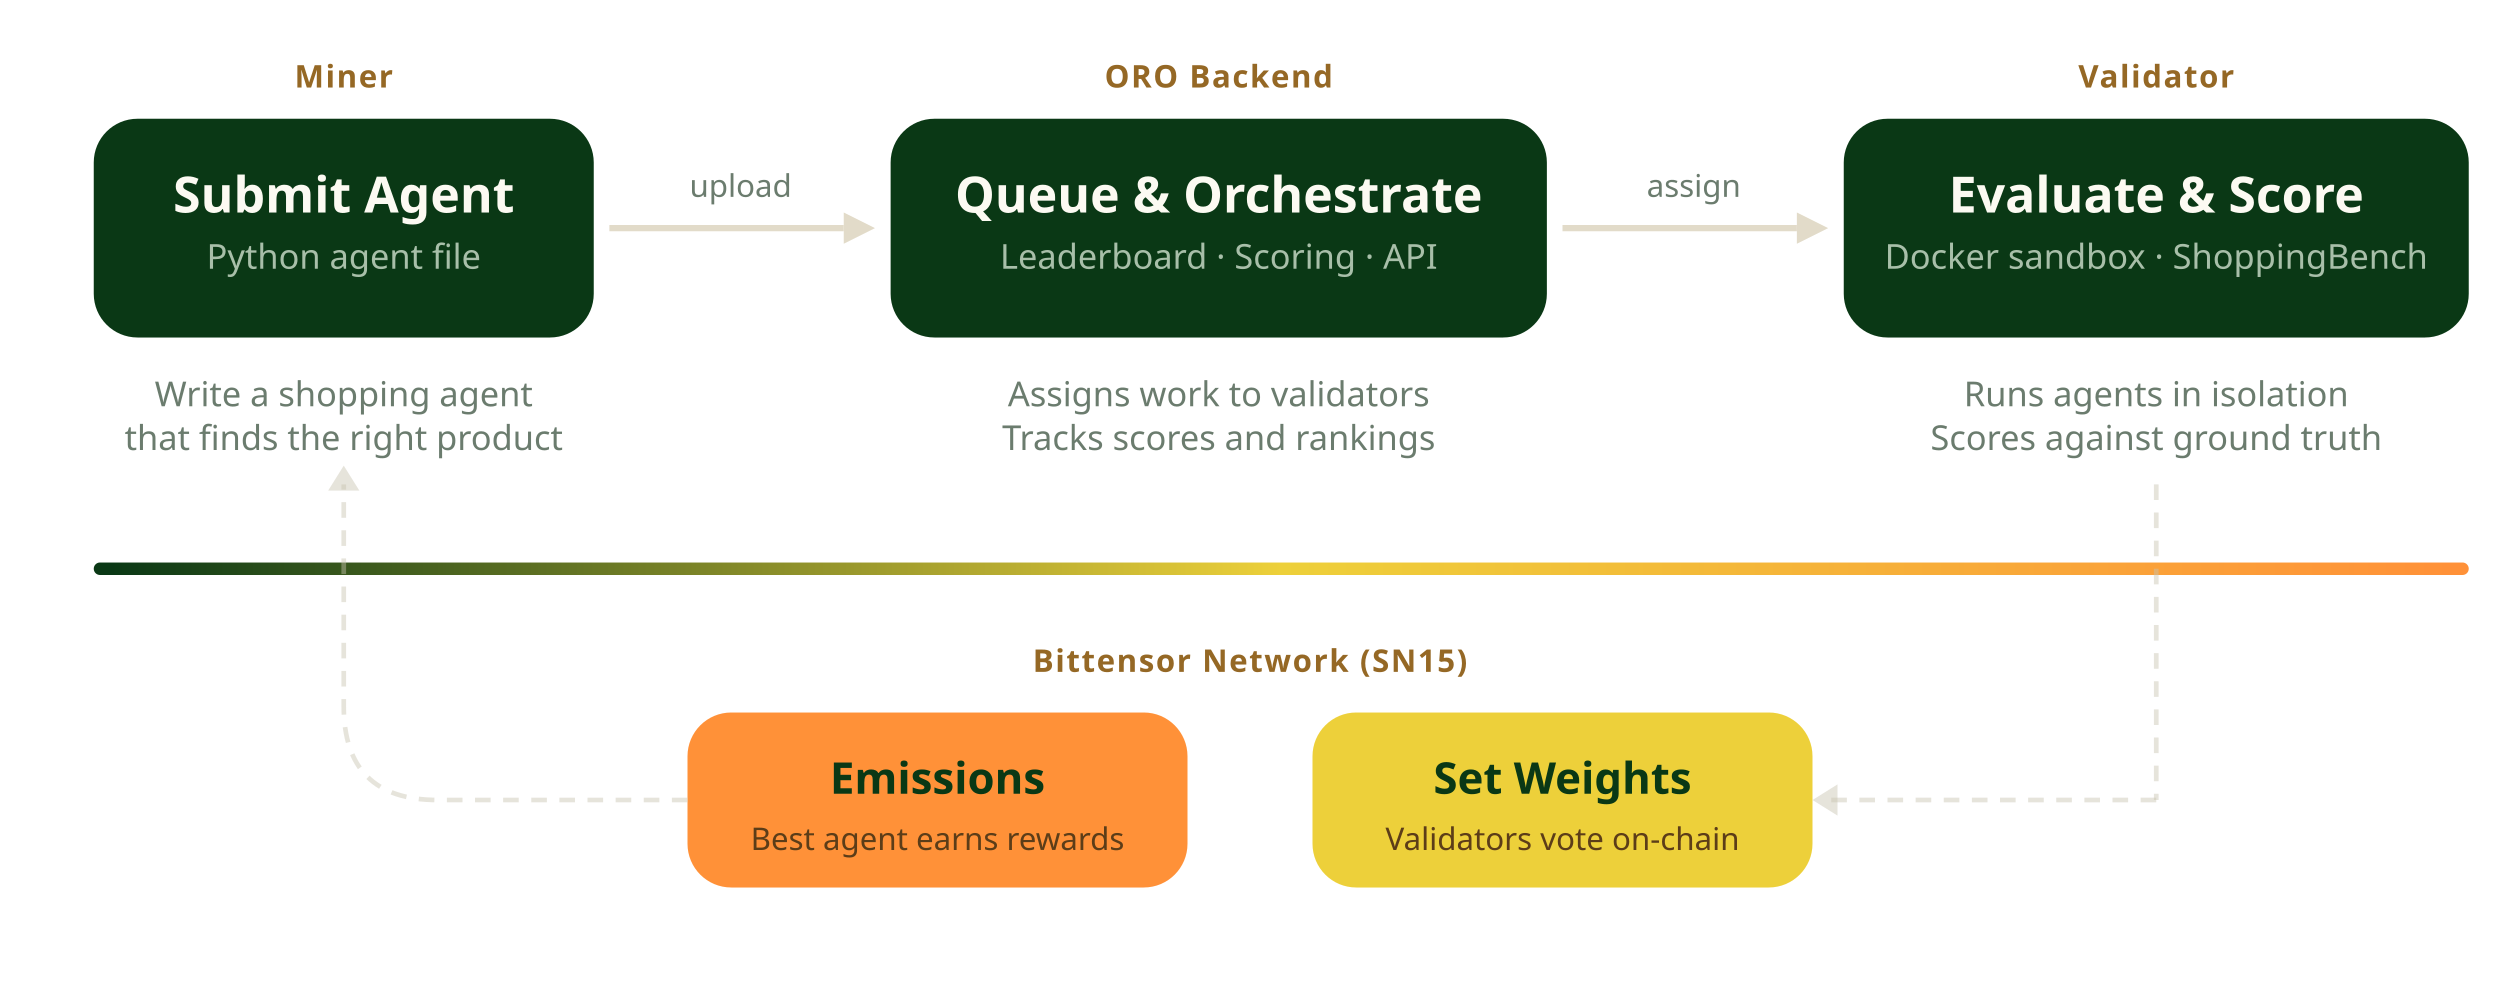
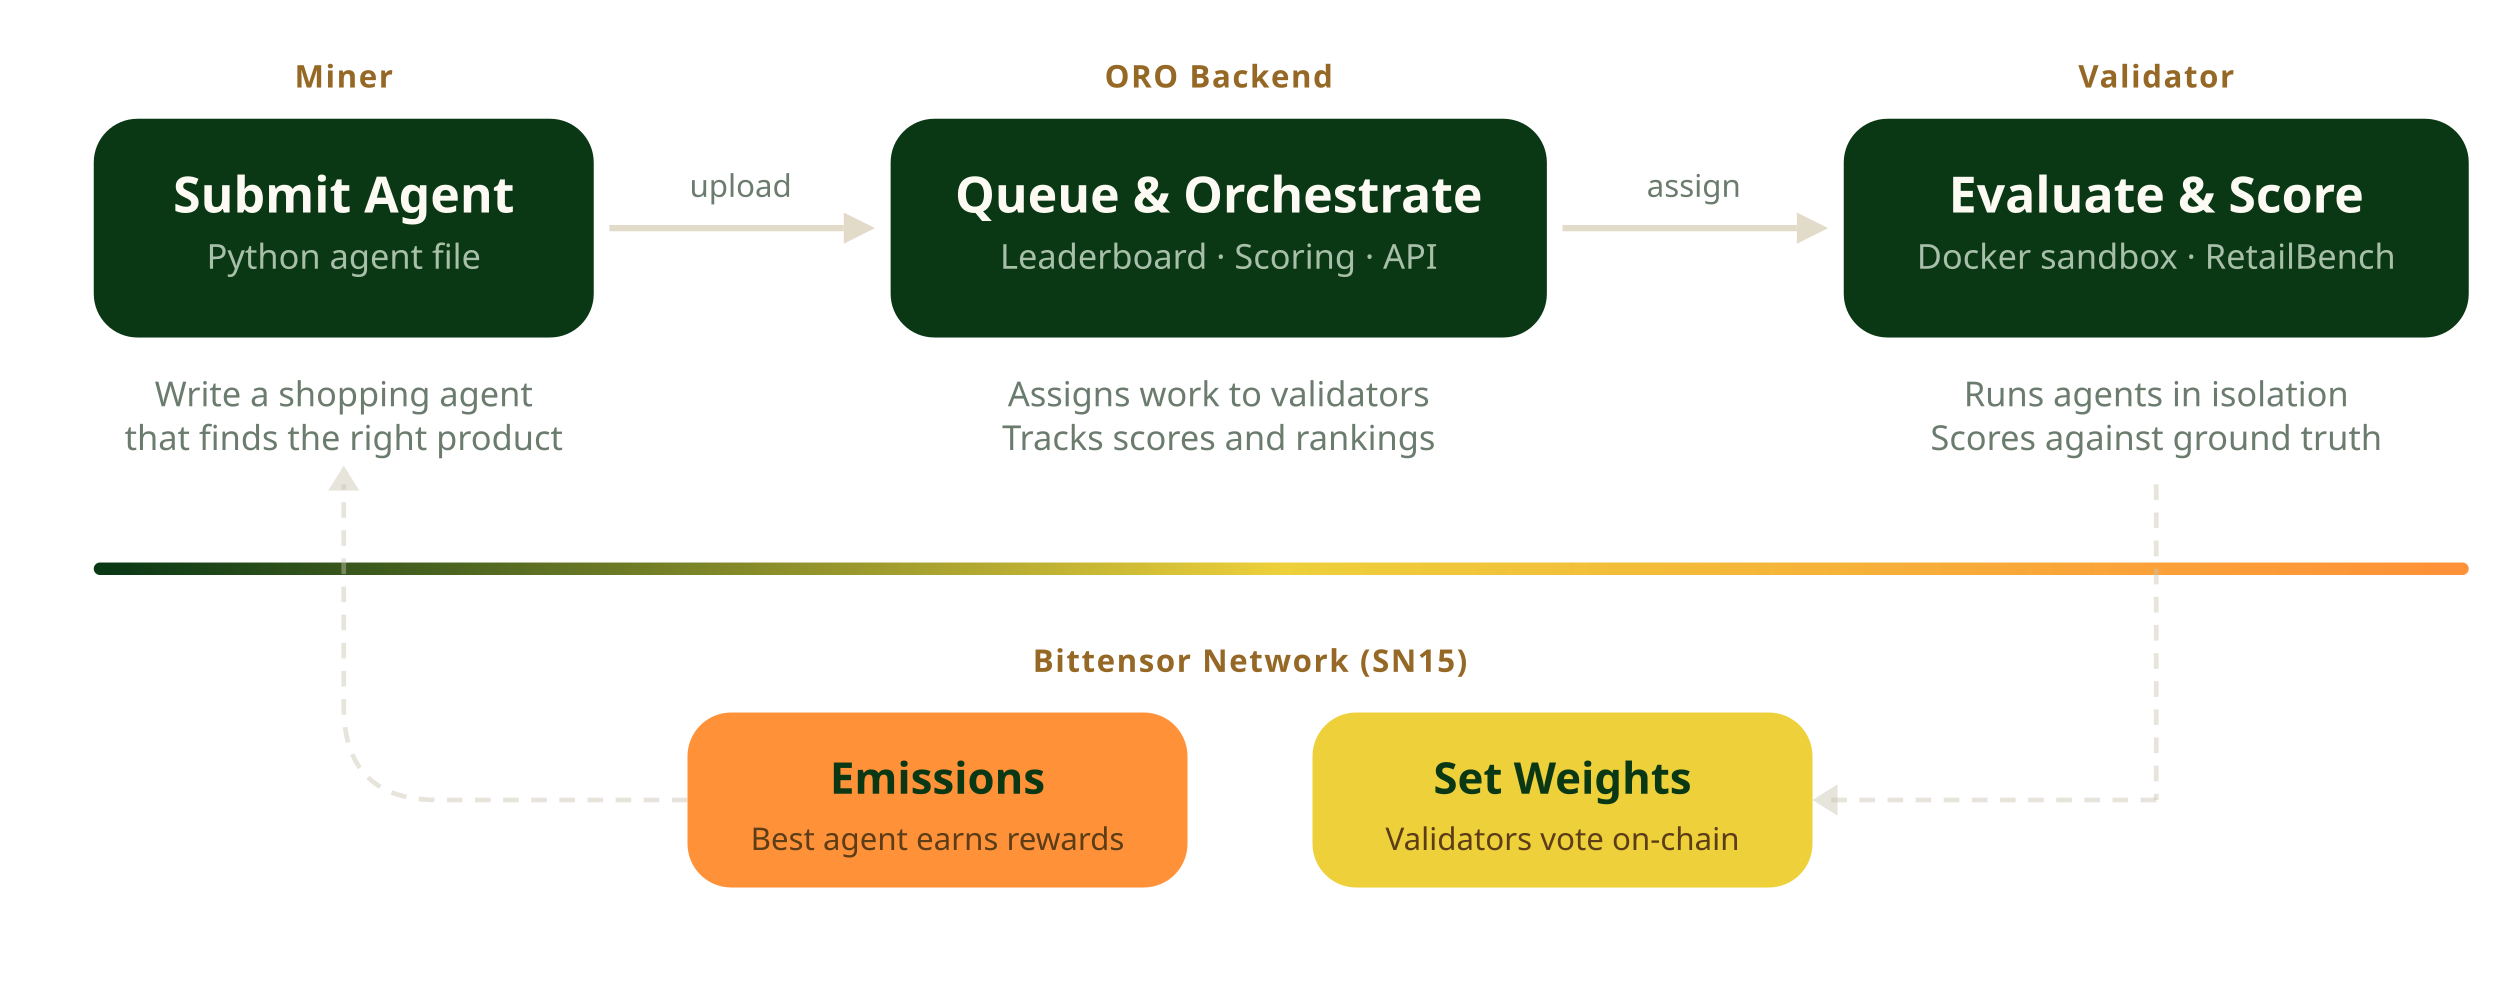
<svg xmlns="http://www.w3.org/2000/svg" viewBox="0 0 800 320" fill="none">
  <style>
    text { font-family: 'Plus Jakarta Sans', system-ui, sans-serif; }
    .box-label { font-size: 16px; font-weight: 800; fill: #FCFAF2; }
    .box-sub { font-size: 11px; fill: #A8BFA9; }
    .actor-label { font-size: 10px; font-weight: 600; fill: #956825; text-transform: uppercase; letter-spacing: 0.5px; }
    .arrow-label { font-size: 10px; fill: #6B7C6E; }
    .conn { stroke: #E2DBC9; stroke-width: 2; }
    .desc { font-size: 11px; fill: #6B7C6E; }
    .dashed { stroke: #C8C3B0; stroke-width: 1.5; stroke-dasharray: 5 4; opacity: 0.45; fill: none; }
    .dashed-arrow { fill: #C8C3B0; opacity: 0.45; }
  </style>
  <text x="110" y="28" text-anchor="middle" class="actor-label">Miner</text>
  <rect x="30" y="38" width="160" height="70" rx="14" fill="#0A3815" />
  <text x="110" y="68" text-anchor="middle" class="box-label">Submit Agent</text>
  <text x="110" y="86" text-anchor="middle" class="box-sub">Python agent file</text>
  <text x="110" y="130" text-anchor="middle" class="desc">Write a shopping agent</text>
  <text x="110" y="144" text-anchor="middle" class="desc">that finds the right product</text>
  <line x1="195" y1="73" x2="270" y2="73" class="conn" />
  <polygon points="270,68 280,73 270,78" fill="#E2DBC9" />
  <text x="237" y="63" text-anchor="middle" class="arrow-label">upload</text>
  <text x="390" y="28" text-anchor="middle" class="actor-label">ORO Backend</text>
  <rect x="285" y="38" width="210" height="70" rx="14" fill="#0A3815" />
  <text x="390" y="68" text-anchor="middle" class="box-label">Queue &amp; Orchestrate</text>
  <text x="390" y="86" text-anchor="middle" class="box-sub">Leaderboard · Scoring · API</text>
  <text x="390" y="130" text-anchor="middle" class="desc">Assigns work to validators</text>
  <text x="390" y="144" text-anchor="middle" class="desc">Tracks scores and rankings</text>
  <line x1="500" y1="73" x2="575" y2="73" class="conn" />
  <polygon points="575,68 585,73 575,78" fill="#E2DBC9" />
  <text x="542" y="63" text-anchor="middle" class="arrow-label">assign</text>
  <text x="690" y="28" text-anchor="middle" class="actor-label">Validator</text>
  <rect x="590" y="38" width="200" height="70" rx="14" fill="#0A3815" />
  <text x="690" y="68" text-anchor="middle" class="box-label">Evaluate &amp; Score</text>
-   <text x="690" y="86" text-anchor="middle" class="box-sub">Docker sandbox · ShoppingBench</text>
+   <text x="690" y="86" text-anchor="middle" class="box-sub">Docker sandbox · RetailBench</text>
  <text x="690" y="130" text-anchor="middle" class="desc">Runs agents in isolation</text>
  <text x="690" y="144" text-anchor="middle" class="desc">Scores against ground truth</text>
  <defs>
    <linearGradient id="grad" x1="0" y1="0" x2="1" y2="0">
      <stop offset="0%" stop-color="#0A3815" />
      <stop offset="50%" stop-color="#EDD03A" />
      <stop offset="100%" stop-color="#FF9138" />
    </linearGradient>
  </defs>
  <rect x="30" y="180" width="760" height="4" rx="2" fill="url(#grad)" />
  <text x="400" y="215" text-anchor="middle" class="actor-label">Bittensor Network (SN15)</text>
  <rect x="220" y="228" width="160" height="56" rx="14" fill="#FF9138" />
  <text x="300" y="254" text-anchor="middle" style="font-size:14px;font-weight:800;fill:#0A3815;">Emissions</text>
  <text x="300" y="272" text-anchor="middle" style="font-size:10px;fill:#5C3D18;">Best agent earns rewards</text>
  <rect x="420" y="228" width="160" height="56" rx="14" fill="#EDD03A" />
  <text x="500" y="254" text-anchor="middle" style="font-size:14px;font-weight:800;fill:#0A3815;">Set Weights</text>
  <text x="500" y="272" text-anchor="middle" style="font-size:10px;fill:#5C3D18;">Validators vote on-chain</text>
  <path d="M 220,256 L 140,256 Q 110,256 110,226 L 110,155" class="dashed" />
  <polygon points="105,157 110,149 115,157" class="dashed-arrow" />
  <line x1="690" y1="155" x2="690" y2="256" class="dashed" />
  <line x1="690" y1="256" x2="585" y2="256" class="dashed" />
  <polygon points="588,251 580,256 588,261" class="dashed-arrow" />
</svg>
